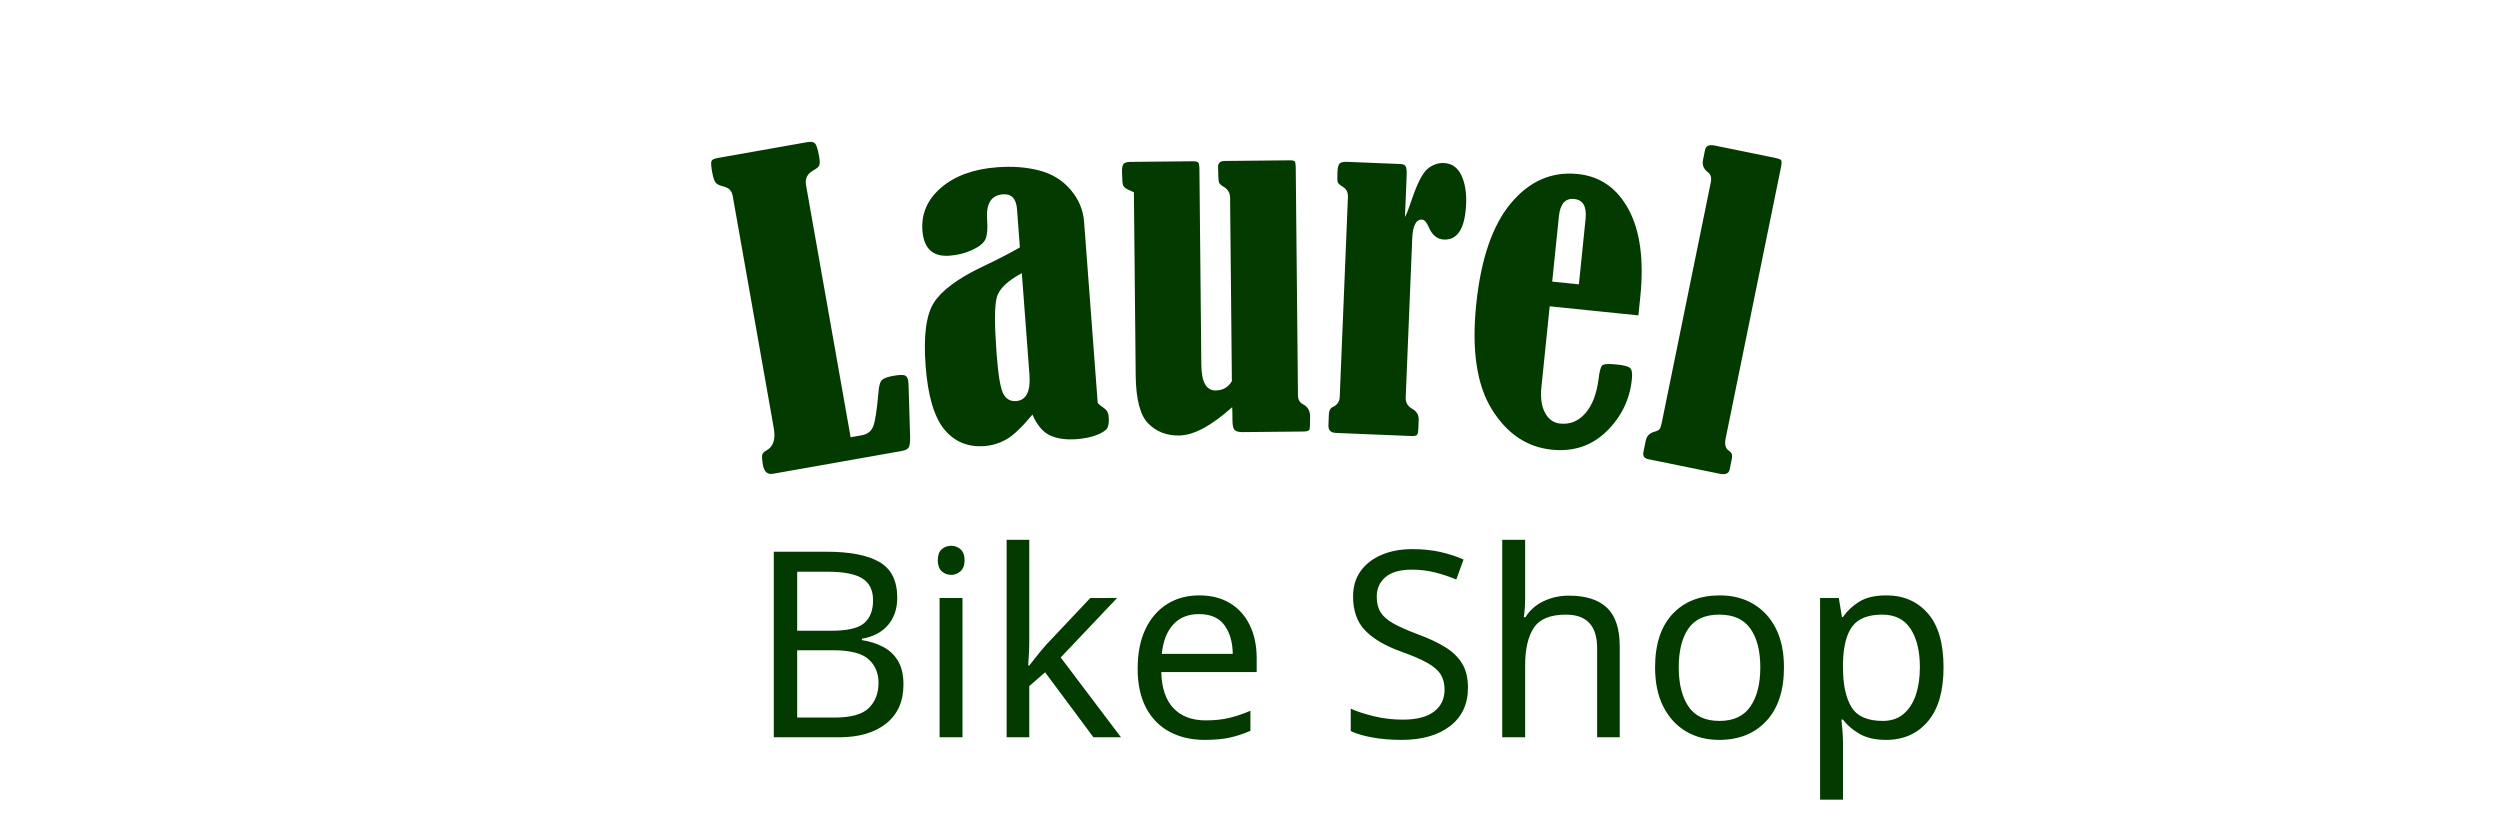
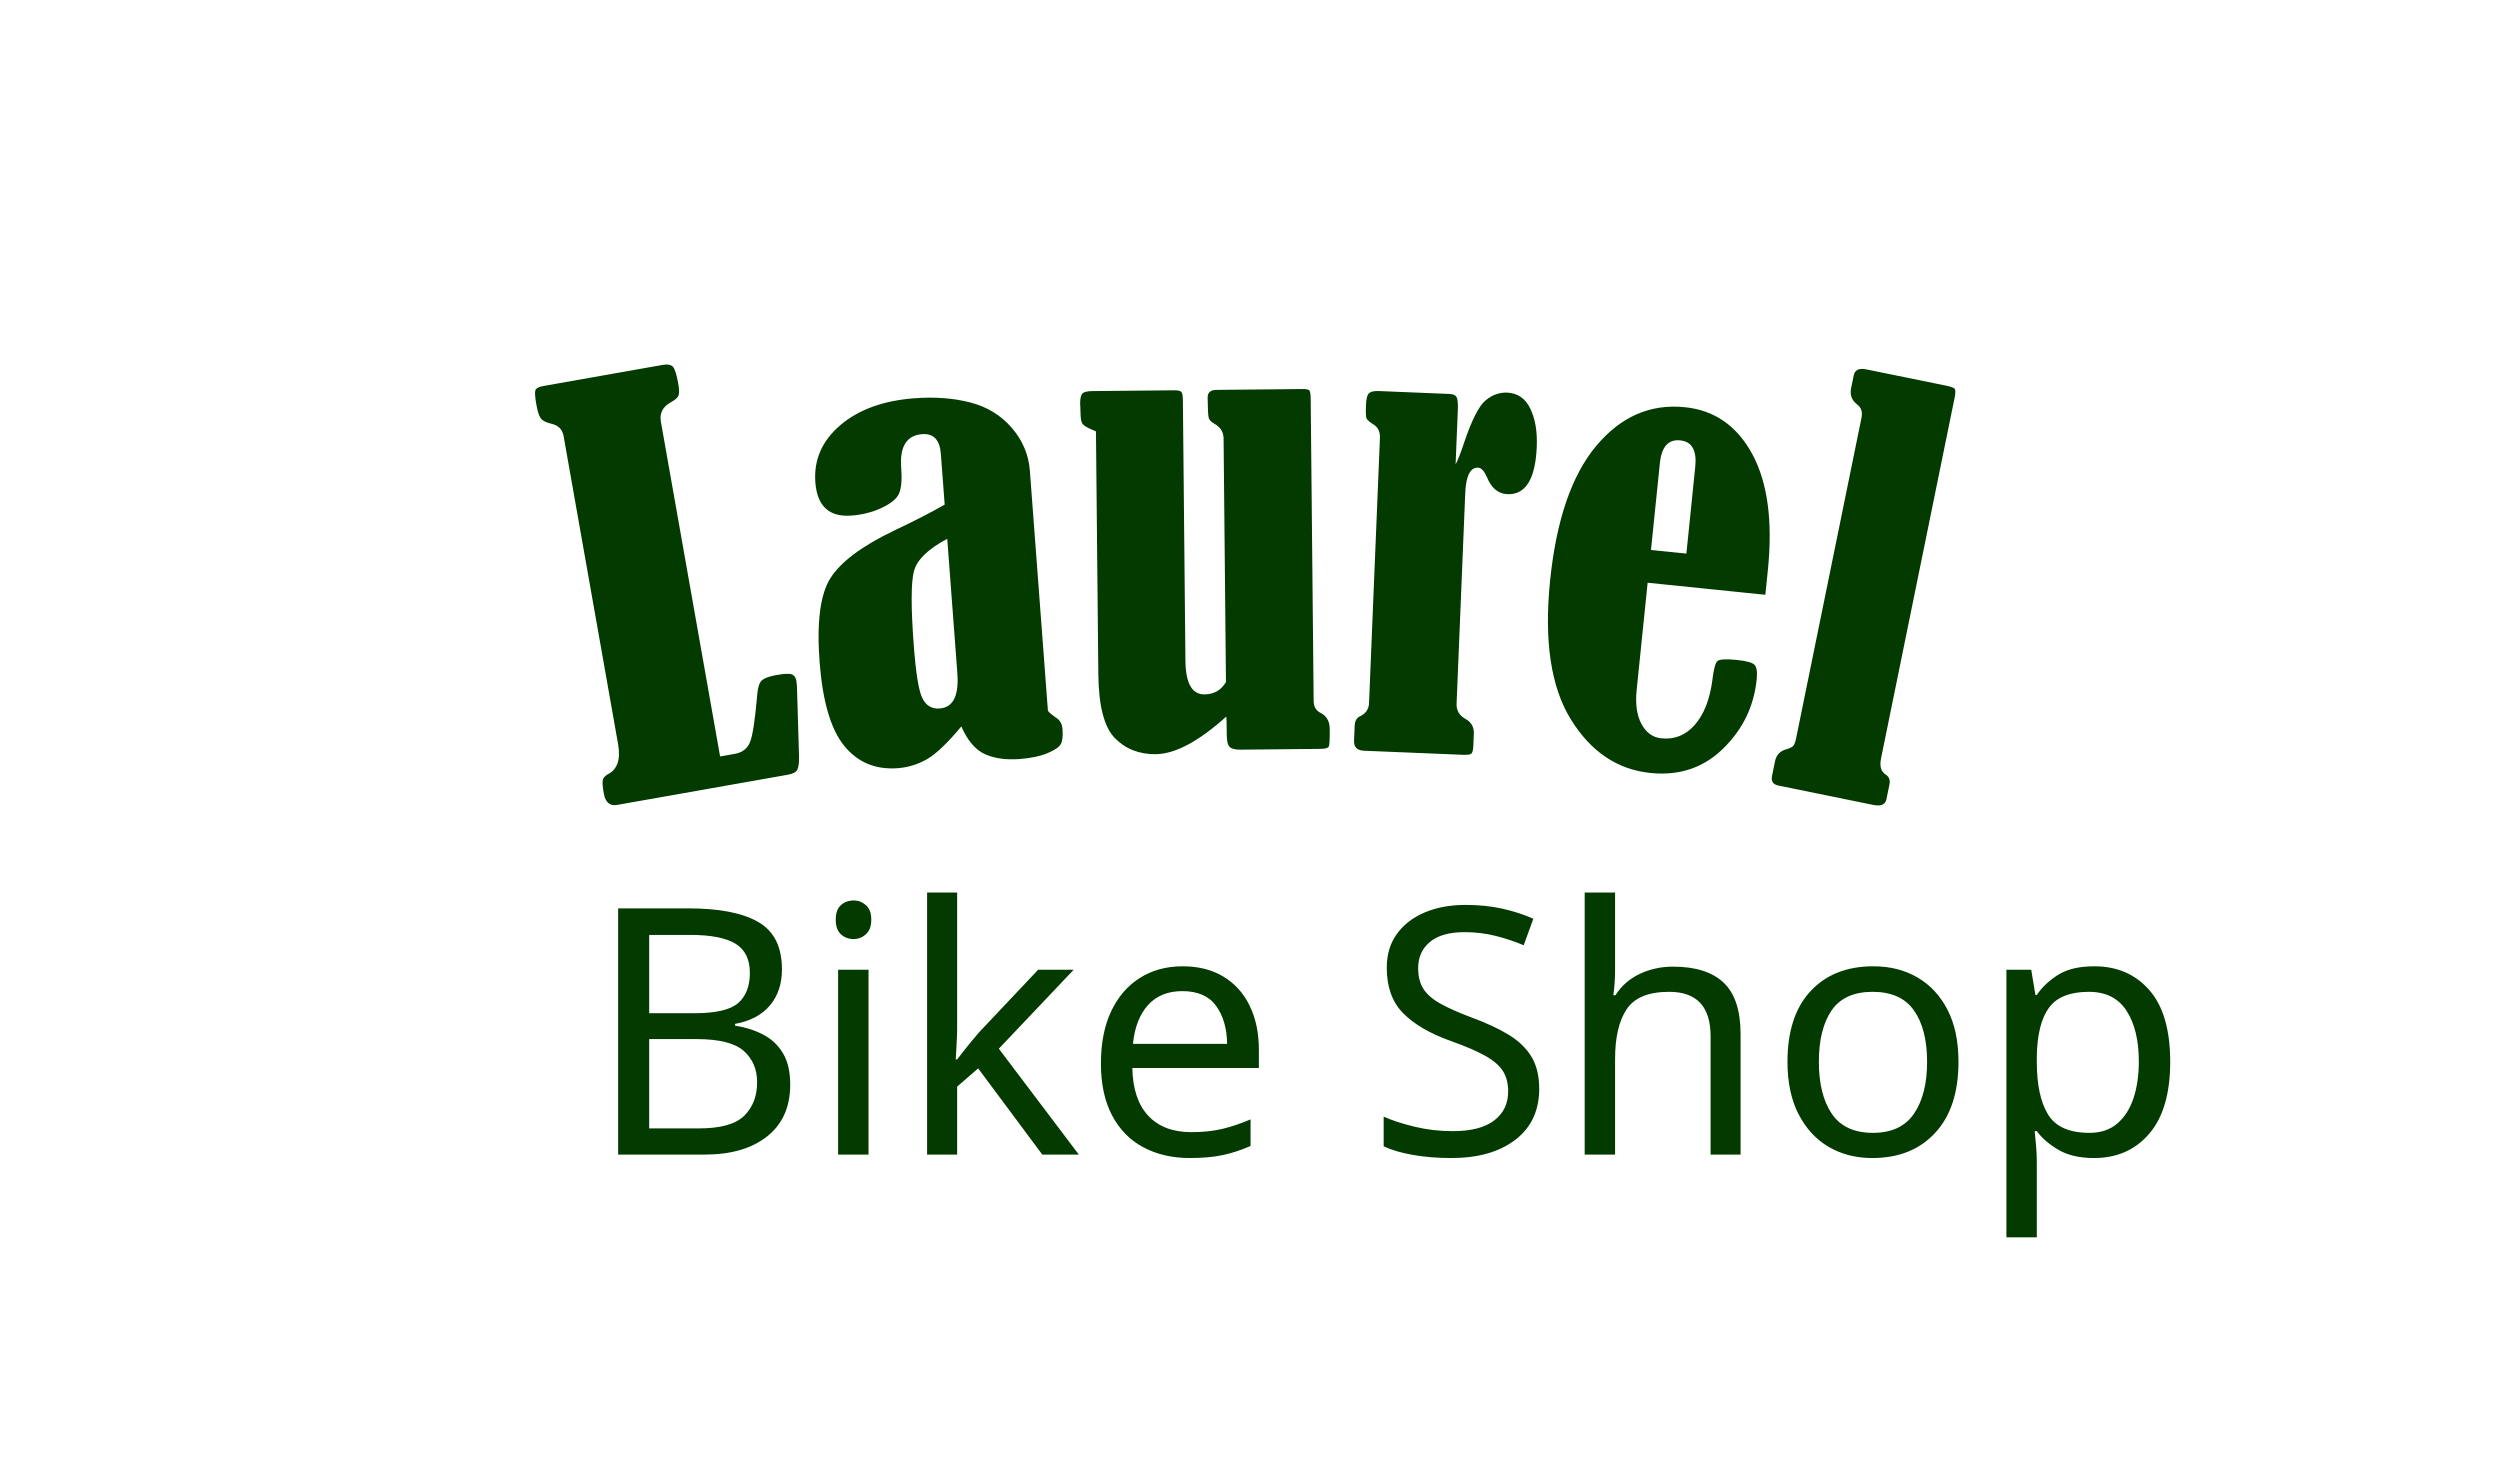
- <svg xmlns="http://www.w3.org/2000/svg" xmlns:xlink="http://www.w3.org/1999/xlink" width="600px" height="200px" viewBox="0 0 667 295" version="1.1">
+ <svg xmlns="http://www.w3.org/2000/svg" xmlns:xlink="http://www.w3.org/1999/xlink" width="300px" height="175px" viewBox="0 0 667 295" version="1.1">
  <g id="New-Group-copy">
    <path id="Laurel" d="M501.145 167.847 C500.739 167.857 500.278 167.809 499.762 167.704 L474.477 162.546 C473.053 162.255 472.487 161.399 472.777 159.976 L473.578 156.048 C473.906 154.44 474.862 153.392 476.445 152.901 477.458 152.629 478.118 152.321 478.428 151.977 478.737 151.634 479.004 150.912 479.229 149.809 L496.641 64.45 C496.969 62.843 496.569 61.637 495.441 60.833 494.039 59.734 493.515 58.311 493.871 56.565 L494.574 53.12 C494.874 51.65 495.989 51.113 497.918 51.507 L519.205 55.849 C520.353 56.083 521.092 56.33 521.422 56.589 521.752 56.847 521.777 57.666 521.496 59.044 L501.863 155.288 C501.432 157.401 501.854 158.849 503.129 159.636 504.018 160.2 504.341 161.08 504.098 162.274 L503.297 166.2 C503.079 167.268 502.362 167.817 501.145 167.847 Z M443.158 159.343 C442.235 159.337 441.294 159.285 440.332 159.186 431.519 158.284 424.442 153.519 419.105 144.892 413.769 136.264 411.924 123.907 413.57 107.819 415.217 91.731 419.315 79.771 425.865 71.936 432.416 64.102 440.308 60.656 449.541 61.601 457.468 62.412 463.471 66.609 467.549 74.188 471.626 81.768 472.996 92.085 471.66 105.142 L470.994 111.647 439.588 108.433 436.66 137.042 C436.274 140.819 436.706 143.854 437.955 146.149 439.204 148.445 440.971 149.71 443.256 149.944 446.8 150.307 449.787 149.092 452.217 146.302 454.646 143.511 456.199 139.512 456.873 134.304 457.206 131.511 457.645 129.86 458.191 129.351 458.738 128.841 460.458 128.734 463.35 129.03 465.868 129.288 467.439 129.708 468.063 130.29 468.686 130.872 468.892 132.187 468.682 134.239 467.947 141.42 464.962 147.572 459.727 152.69 455.145 157.169 449.622 159.386 443.158 159.343 Z M449.926 100.655 L452.295 77.503 C452.744 73.119 451.406 70.768 448.281 70.448 445.11 70.124 443.302 72.153 442.854 76.536 L440.482 99.69 449.926 100.655 Z M388.354 76.849 C388.962 75.748 389.722 73.809 390.634 71.031 392.663 65.016 394.565 61.27 396.338 59.795 398.111 58.319 400.027 57.624 402.088 57.709 404.898 57.824 406.963 59.246 408.282 61.974 409.601 64.702 410.177 68.08 410.012 72.108 409.656 80.773 407.043 85.005 402.172 84.805 399.737 84.705 397.922 83.2 396.728 80.289 395.999 78.617 395.213 77.764 394.37 77.729 392.262 77.643 391.113 79.918 390.923 84.555 L388.619 140.687 C388.546 142.467 389.312 143.812 390.916 144.722 392.523 145.586 393.29 146.907 393.217 148.687 L393.087 151.848 C393.041 152.972 392.883 153.681 392.612 153.975 392.342 154.269 391.599 154.391 390.381 154.341 L363.895 153.254 C362.069 153.179 361.191 152.275 361.262 150.542 L361.421 146.678 C361.474 145.367 361.908 144.517 362.722 144.128 364.347 143.397 365.193 142.212 365.26 140.573 L368.164 69.828 C368.229 68.235 367.715 67.065 366.619 66.316 365.43 65.563 364.751 64.984 364.58 64.578 364.409 64.173 364.364 62.963 364.447 60.949 364.516 59.263 364.805 58.219 365.314 57.818 365.824 57.416 366.663 57.24 367.834 57.288 L386.803 58.066 C387.693 58.103 388.291 58.374 388.599 58.879 388.907 59.384 389.022 60.574 388.945 62.447 Z M292.401 68.051 C291.789 67.776 291.318 67.569 290.988 67.432 289.812 66.928 289.068 66.431 288.759 65.942 288.449 65.453 288.287 64.435 288.272 62.888 288.264 62.044 288.234 61.341 288.181 60.779 288.167 59.373 288.358 58.446 288.752 57.996 289.146 57.547 290.022 57.316 291.382 57.303 L313.248 57.089 C314.326 57.079 314.984 57.236 315.221 57.562 315.459 57.888 315.584 58.684 315.596 59.949 L316.272 129.204 C316.331 135.25 318.025 138.258 321.353 138.225 323.884 138.2 325.795 137.104 327.086 134.935 L326.452 69.899 C326.435 68.211 325.602 66.907 323.952 65.985 323.151 65.524 322.666 65.025 322.496 64.488 322.327 63.95 322.227 62.135 322.197 59.041 322.184 57.682 322.974 56.994 324.568 56.979 L347.559 56.755 C348.543 56.745 349.142 56.88 349.356 57.159 349.569 57.438 349.682 58.187 349.694 59.406 L350.48 139.98 C350.496 141.527 351.139 142.599 352.41 143.196 353.965 144.024 354.753 145.423 354.772 147.392 354.799 150.204 354.709 151.799 354.502 152.176 354.295 152.553 353.558 152.747 352.293 152.76 L330.919 152.968 C329.559 152.982 328.62 152.745 328.099 152.258 327.579 151.77 327.311 150.707 327.295 149.066 L327.277 147.308 C327.259 145.433 327.225 144.379 327.176 144.145 319.787 150.78 313.515 154.123 308.359 154.173 303.906 154.216 300.259 152.775 297.418 149.85 294.577 146.924 293.115 141.243 293.033 132.806 Z M252.039 87.586 L251.022 74.054 C250.741 70.315 249.081 68.559 246.043 68.788 241.883 69.101 240.015 72.085 240.44 77.741 240.679 80.919 240.488 83.214 239.865 84.624 239.242 86.034 237.693 87.313 235.218 88.463 232.742 89.613 230.056 90.297 227.158 90.515 221.221 90.961 218.014 88.006 217.536 81.648 217.086 75.665 219.302 70.587 224.182 66.412 229.063 62.238 235.663 59.838 243.983 59.212 249.452 58.801 254.428 59.179 258.911 60.346 263.394 61.513 267.078 63.775 269.962 67.131 272.847 70.486 274.449 74.291 274.769 78.545 L279.582 142.559 C279.7 142.879 280.454 143.528 281.843 144.504 282.831 145.135 283.376 146.129 283.477 147.484 283.618 149.354 283.46 150.694 283.004 151.504 282.548 152.313 281.351 153.12 279.414 153.924 277.476 154.728 275.012 155.242 272.02 155.467 268.374 155.741 265.286 155.303 262.755 154.154 260.224 153.005 258.135 150.541 256.488 146.763 252.738 151.276 249.644 154.211 247.208 155.57 244.772 156.928 242.221 157.707 239.557 157.908 233.621 158.354 228.853 156.374 225.255 151.967 221.657 147.56 219.461 140.075 218.666 129.511 217.872 118.947 218.841 111.506 221.571 107.187 224.302 102.869 229.955 98.648 238.529 94.525 243.977 91.953 248.48 89.64 252.039 87.586 Z M252.725 96.701 C247.618 99.436 244.661 102.302 243.852 105.301 243.043 108.3 243.024 114.917 243.793 125.154 244.359 132.68 245.137 137.404 246.128 139.328 247.119 141.251 248.642 142.135 250.699 141.981 254.298 141.71 255.873 138.583 255.423 132.6 Z M192.121 154.783 L196.068 154.084 C198.099 153.725 199.456 152.652 200.139 150.865 200.823 149.078 201.431 145.115 201.964 138.975 202.117 136.615 202.544 135.124 203.243 134.5 203.942 133.877 205.238 133.398 207.13 133.063 209.207 132.696 210.576 132.632 211.238 132.872 211.899 133.112 212.311 133.694 212.475 134.617 212.589 135.263 212.657 136.322 212.679 137.794 L213.183 154.77 C213.208 156.527 213.05 157.721 212.71 158.353 212.369 158.984 211.53 159.418 210.191 159.655 L164.633 167.713 C162.694 168.056 161.512 167.027 161.088 164.627 160.761 162.781 160.678 161.57 160.838 160.994 160.998 160.418 161.469 159.918 162.251 159.494 164.735 158.198 165.622 155.542 164.911 151.526 L150.363 69.272 C150.061 67.564 149.014 66.488 147.221 66.043 145.684 65.696 144.689 65.182 144.235 64.501 143.782 63.819 143.404 62.625 143.102 60.917 142.742 58.886 142.658 57.603 142.85 57.07 143.041 56.536 143.737 56.163 144.937 55.951 L176.855 50.305 C178.055 50.093 178.926 50.237 179.466 50.736 180.007 51.236 180.502 52.755 180.951 55.293 181.22 56.817 181.252 57.87 181.046 58.454 180.839 59.038 180.15 59.648 178.977 60.284 176.808 61.477 175.923 63.204 176.324 65.466 Z" fill="#023a00" fill-opacity="1" stroke="none" />
    <defs>
      <text id="string" transform="matrix(1.0 0.0 0.0 1.0 155.0 172.0)" text-decoration="none" y="89.0" fill="#023a00" font-family="BernardMT-Condensed, Bernard MT Condensed" x="1.0" font-size="92">Bike Shop</text>
    </defs>
    <use id="Bike-Shop" xlink:href="#string" />
  </g>
</svg>
